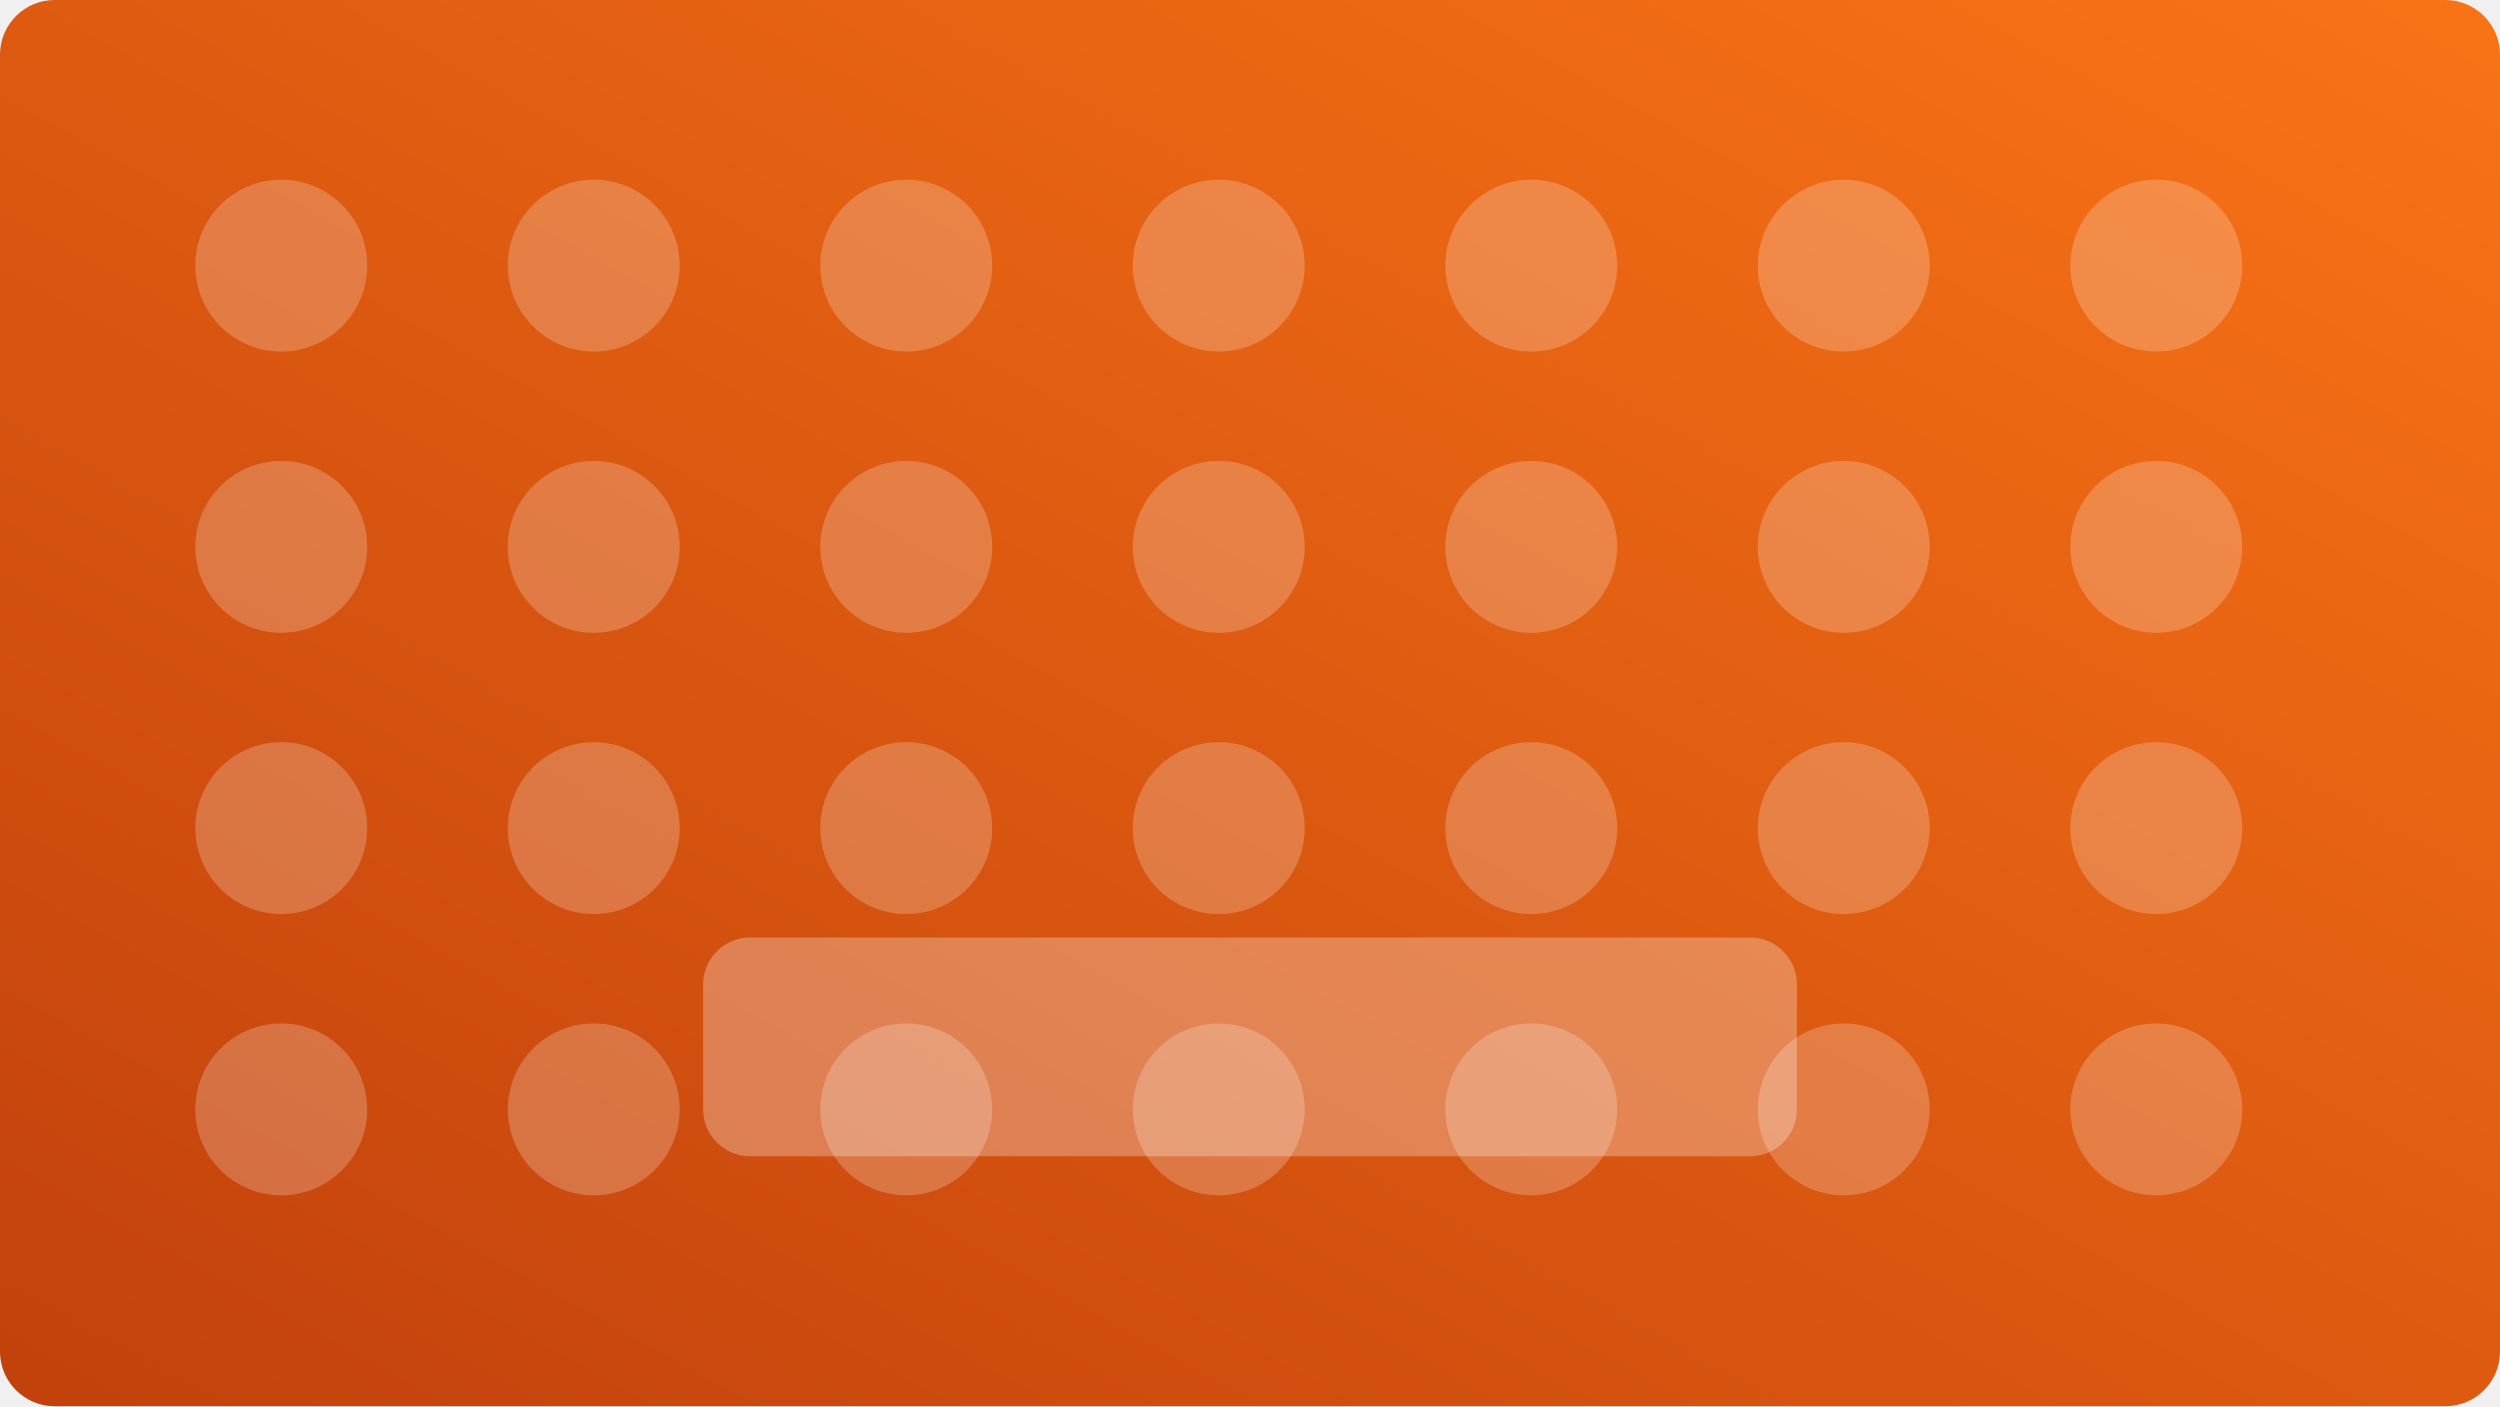
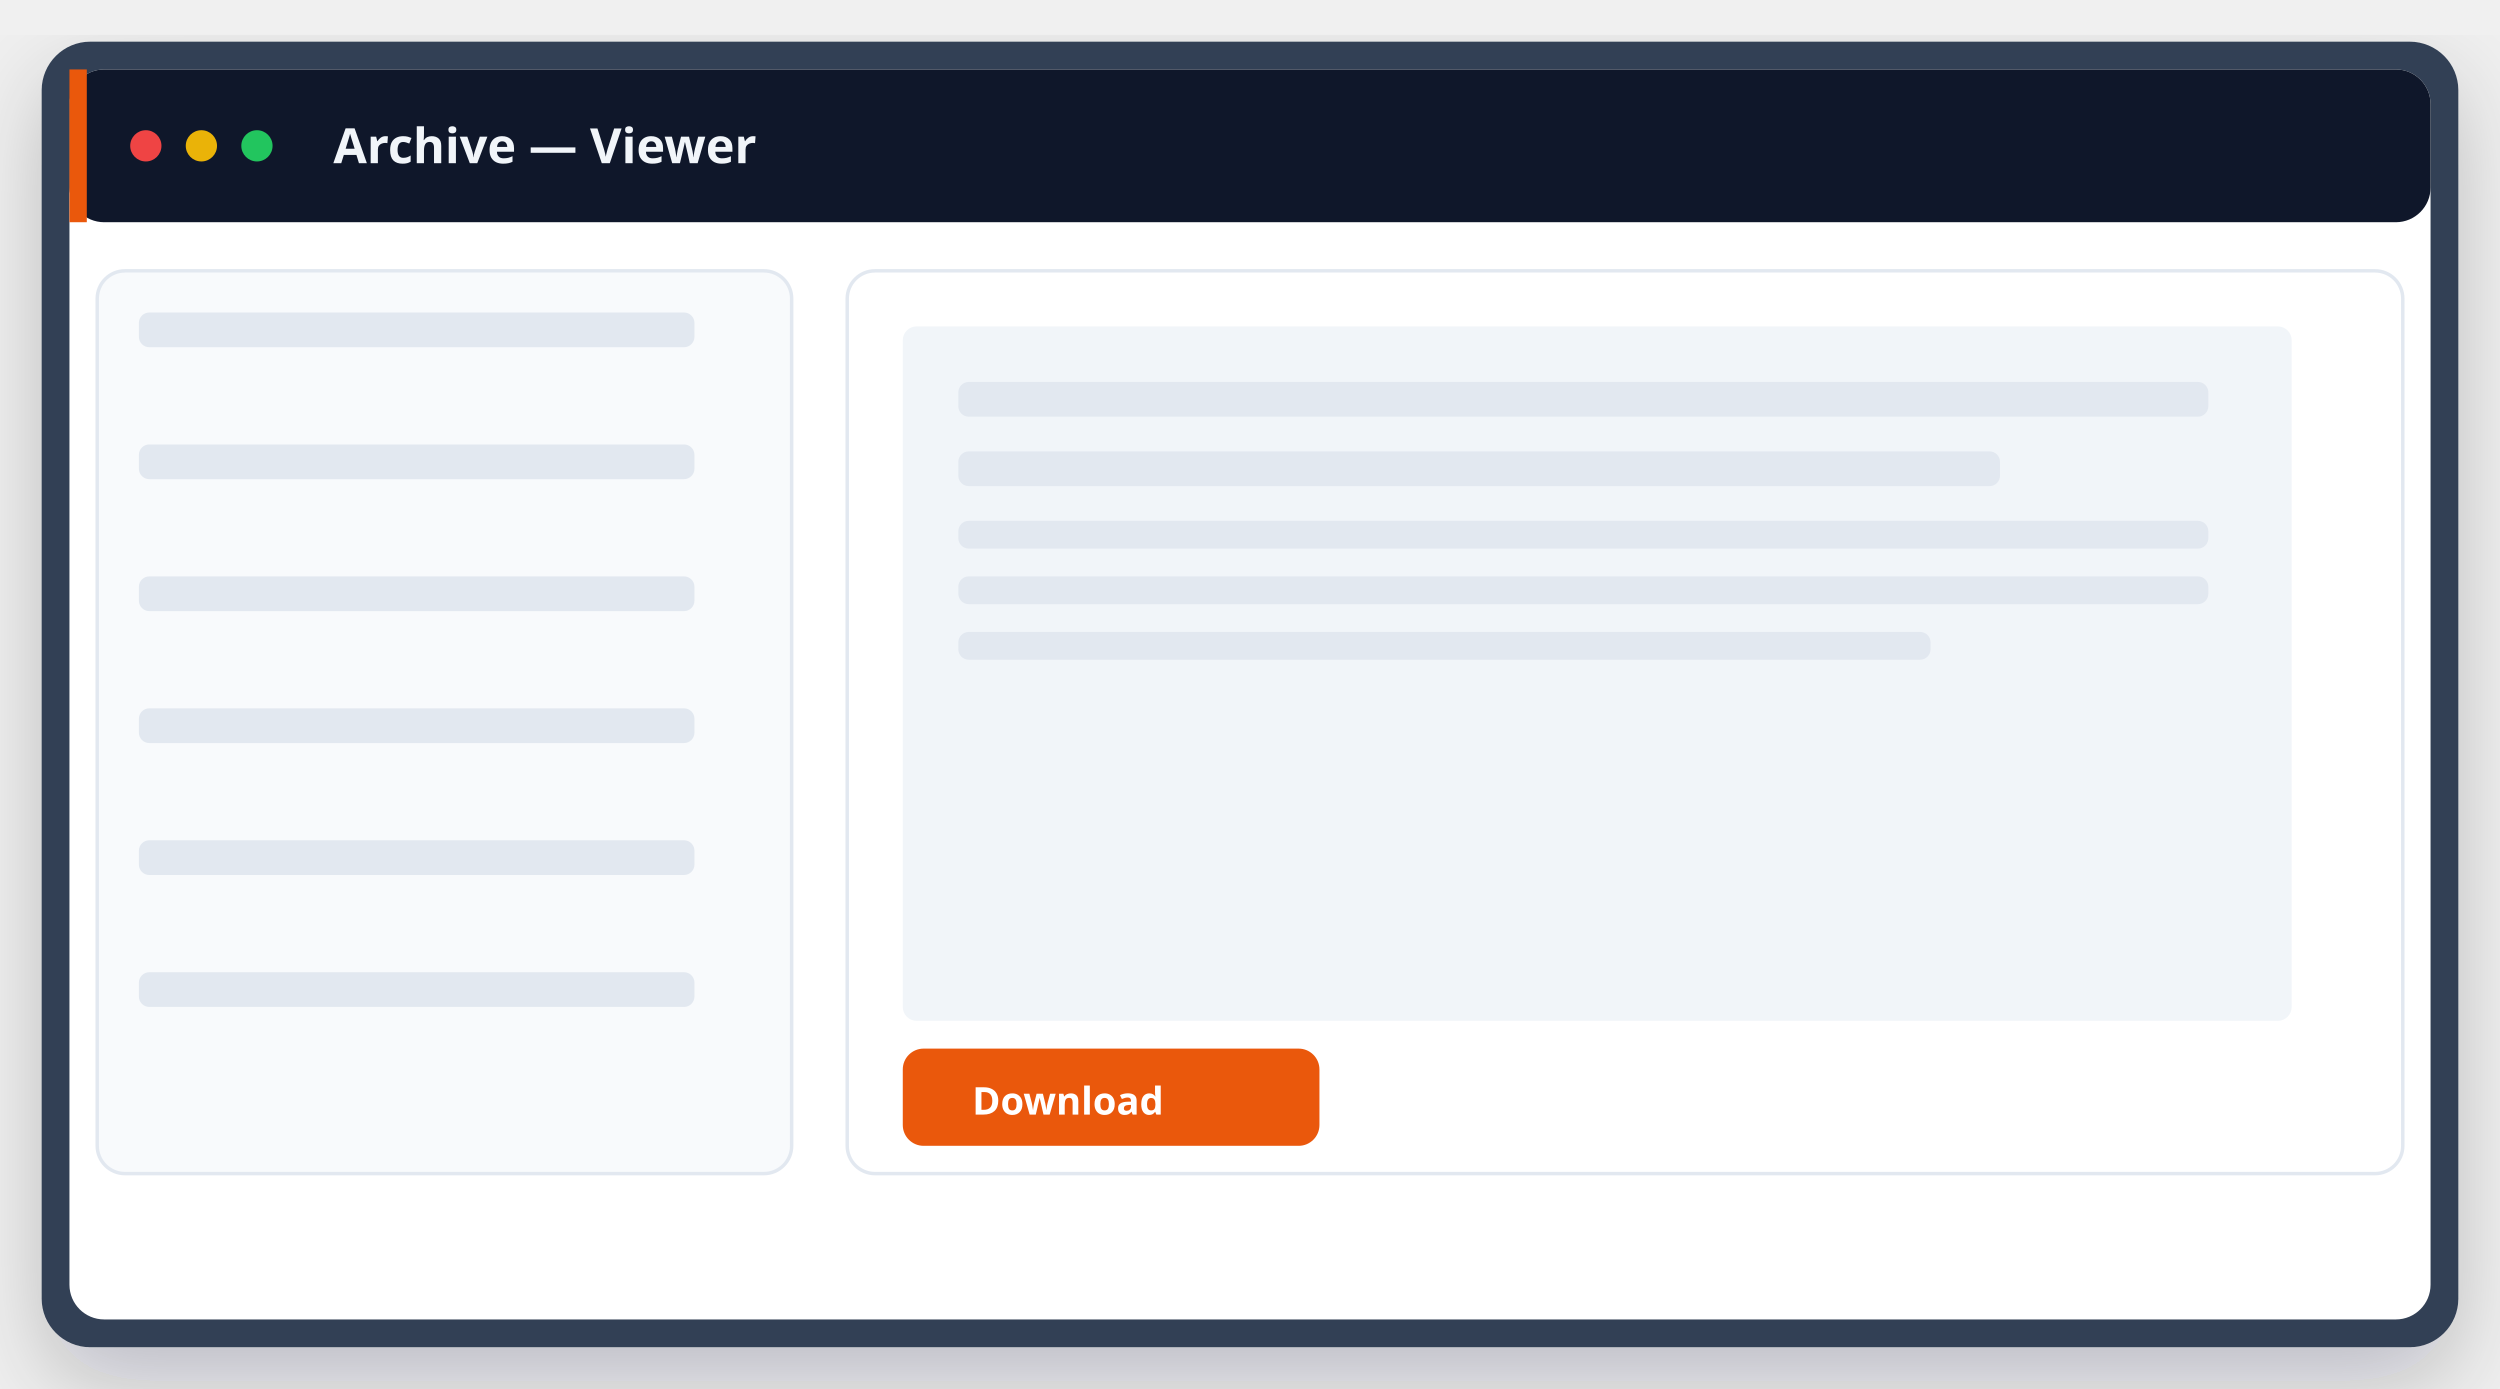
- <svg xmlns="http://www.w3.org/2000/svg" viewBox="0 0 640 360">
+ <svg xmlns="http://www.w3.org/2000/svg" viewBox="0 0 720 400" width="720" height="400">
  <defs>
-     <linearGradient id="g" x1="1" y1="0" x2="0" y2="1">
-       <stop stop-color="#f97316" />
-       <stop offset="1" stop-color="#c2410c" />
-     </linearGradient>
+     <filter id="sd" x="-15%" y="-15%" width="130%" height="130%">
+       <feDropShadow dx="0" dy="10" stdDeviation="14" flood-color="#0f172a" flood-opacity=".22" />
+     </filter>
  </defs>
-   <rect width="640" height="360" rx="14" fill="url(#g)" />
-   <circle cx="72" cy="68" r="22" fill="#fff" opacity=".22" />
-   <circle cx="152" cy="68" r="22" fill="#fff" opacity=".22" />
-   <circle cx="232" cy="68" r="22" fill="#fff" opacity=".22" />
-   <circle cx="312" cy="68" r="22" fill="#fff" opacity=".22" />
-   <circle cx="392" cy="68" r="22" fill="#fff" opacity=".22" />
-   <circle cx="472" cy="68" r="22" fill="#fff" opacity=".22" />
-   <circle cx="552" cy="68" r="22" fill="#fff" opacity=".22" />
-   <circle cx="72" cy="140" r="22" fill="#fff" opacity=".22" />
-   <circle cx="152" cy="140" r="22" fill="#fff" opacity=".22" />
-   <circle cx="232" cy="140" r="22" fill="#fff" opacity=".22" />
-   <circle cx="312" cy="140" r="22" fill="#fff" opacity=".22" />
-   <circle cx="392" cy="140" r="22" fill="#fff" opacity=".22" />
-   <circle cx="472" cy="140" r="22" fill="#fff" opacity=".22" />
-   <circle cx="552" cy="140" r="22" fill="#fff" opacity=".22" />
-   <circle cx="72" cy="212" r="22" fill="#fff" opacity=".22" />
-   <circle cx="152" cy="212" r="22" fill="#fff" opacity=".22" />
-   <circle cx="232" cy="212" r="22" fill="#fff" opacity=".22" />
-   <circle cx="312" cy="212" r="22" fill="#fff" opacity=".22" />
-   <circle cx="392" cy="212" r="22" fill="#fff" opacity=".22" />
-   <circle cx="472" cy="212" r="22" fill="#fff" opacity=".22" />
-   <circle cx="552" cy="212" r="22" fill="#fff" opacity=".22" />
-   <circle cx="72" cy="284" r="22" fill="#fff" opacity=".22" />
-   <circle cx="152" cy="284" r="22" fill="#fff" opacity=".22" />
-   <circle cx="232" cy="284" r="22" fill="#fff" opacity=".22" />
-   <circle cx="312" cy="284" r="22" fill="#fff" opacity=".22" />
-   <circle cx="392" cy="284" r="22" fill="#fff" opacity=".22" />
-   <circle cx="472" cy="284" r="22" fill="#fff" opacity=".22" />
-   <circle cx="552" cy="284" r="22" fill="#fff" opacity=".22" />
-   <rect x="180" y="240" width="280" height="56" rx="12" fill="#fff" opacity=".28" />
+   <rect x="12" y="12" width="696" height="376" rx="14" fill="#334155" filter="url(#sd)" />
+   <rect x="20" y="20" width="680" height="360" rx="10" fill="#ffffff" />
+   <rect x="20" y="20" width="680" height="44" rx="10" fill="#0f172a" />
+   <rect x="20" y="20" width="5" height="44" rx="10 0 0 10" fill="#ea580c" />
+   <circle cx="42" cy="42" r="4.5" fill="#ef4444" />
+   <circle cx="58" cy="42" r="4.5" fill="#eab308" />
+   <circle cx="74" cy="42" r="4.5" fill="#22c55e" />
+   <text x="96" y="47" fill="#f1f5f9" font-family="Segoe UI,system-ui,sans-serif" font-size="14" font-weight="600">Archive — Viewer</text>
+   <g transform="translate(28 78)">
+     <rect x="0" y="0" width="200" height="260" rx="8" fill="#f8fafc" stroke="#e2e8f0" />
+     <rect x="12" y="12" width="160" height="10" rx="3" fill="#e2e8f0" />
+     <rect x="12" y="50" width="160" height="10" rx="3" fill="#e2e8f0" />
+     <rect x="12" y="88" width="160" height="10" rx="3" fill="#e2e8f0" />
+     <rect x="12" y="126" width="160" height="10" rx="3" fill="#e2e8f0" />
+     <rect x="12" y="164" width="160" height="10" rx="3" fill="#e2e8f0" />
+     <rect x="12" y="202" width="160" height="10" rx="3" fill="#e2e8f0" />
+     <rect x="216" y="0" width="448" height="260" rx="8" fill="#fff" stroke="#e2e8f0" />
+     <rect x="232" y="16" width="400" height="200" rx="4" fill="#f1f5f9" />
+     <rect x="248" y="32" width="360" height="10" rx="3" fill="#e2e8f0" />
+     <rect x="248" y="52" width="300" height="10" rx="3" fill="#e2e8f0" />
+     <rect x="248" y="72" width="360" height="8" rx="3" fill="#e2e8f0" />
+     <rect x="248" y="88" width="360" height="8" rx="3" fill="#e2e8f0" />
+     <rect x="248" y="104" width="280" height="8" rx="3" fill="#e2e8f0" />
+     <rect x="232" y="224" width="120" height="28" rx="6" fill="#ea580c" />
+     <text x="252" y="243" fill="#fff" font-family="Segoe UI,sans-serif" font-size="11" font-weight="600">Download</text>
+   </g>
</svg>
